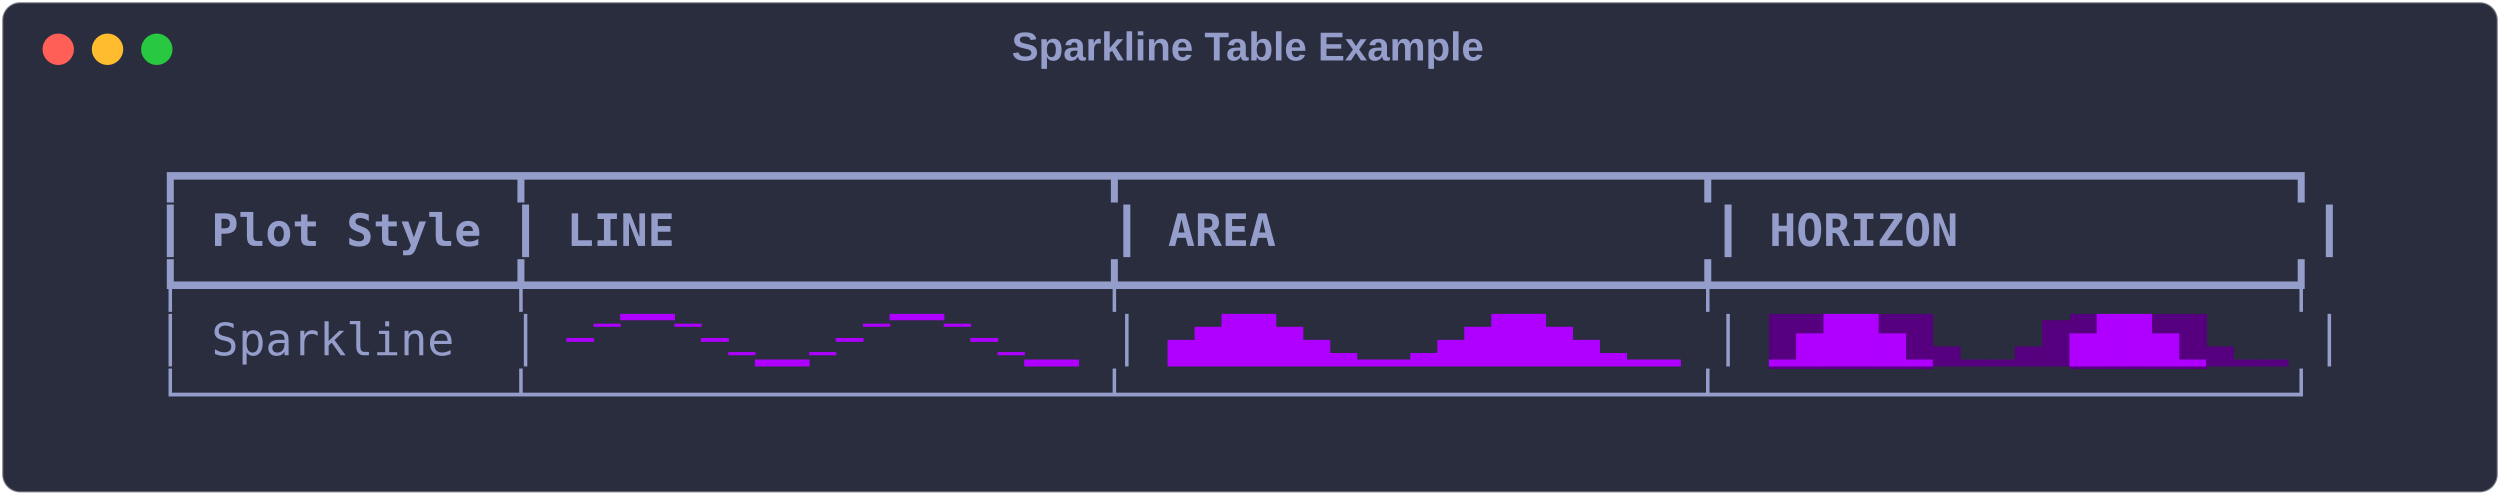
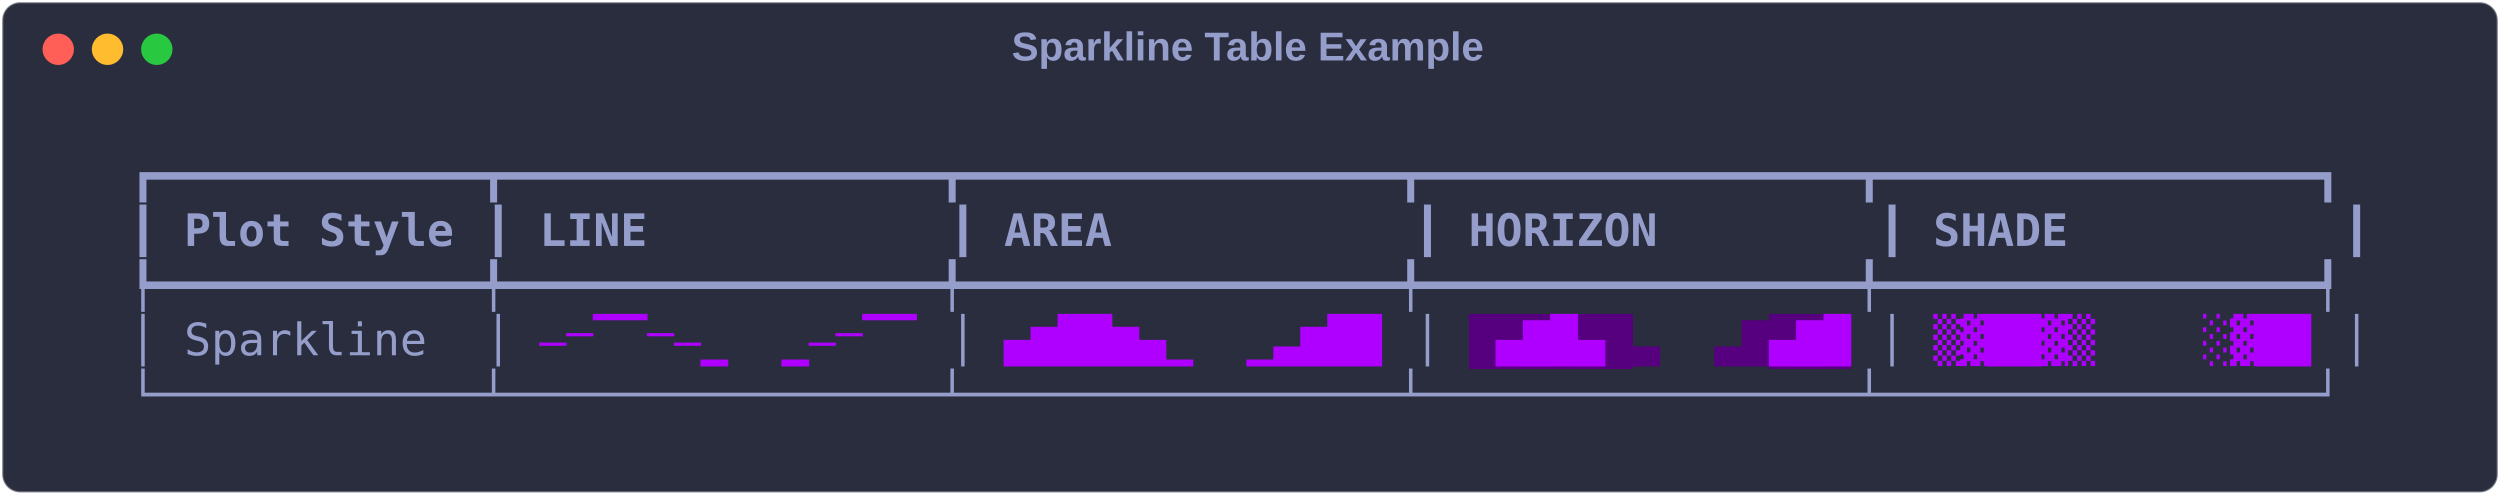
<svg xmlns="http://www.w3.org/2000/svg" class="rich-terminal" viewBox="0 0 1116 220.8">
  <style>

    @font-face {
        font-family: "Fira Code";
        src: local("FiraCode-Regular"),
                url("https://cdnjs.cloudflare.com/ajax/libs/firacode/6.2.0/woff2/FiraCode-Regular.woff2") format("woff2"),
                url("https://cdnjs.cloudflare.com/ajax/libs/firacode/6.2.0/woff/FiraCode-Regular.woff") format("woff");
        font-style: normal;
        font-weight: 400;
    }
    @font-face {
        font-family: "Fira Code";
        src: local("FiraCode-Bold"),
                url("https://cdnjs.cloudflare.com/ajax/libs/firacode/6.2.0/woff2/FiraCode-Bold.woff2") format("woff2"),
                url("https://cdnjs.cloudflare.com/ajax/libs/firacode/6.2.0/woff/FiraCode-Bold.woff") format("woff");
        font-style: bold;
        font-weight: 700;
    }

-     .terminal-1594423788-matrix {
+     .terminal-530401415-matrix {
        font-family: Fira Code, monospace;
        font-size: 20px;
        line-height: 24.4px;
        font-variant-east-asian: full-width;
    }

-     .terminal-1594423788-title {
+     .terminal-530401415-title {
        font-size: 18px;
        font-weight: bold;
        font-family: arial;
    }

-     .terminal-1594423788-r1 { fill: #959dcb }
- .terminal-1594423788-r2 { fill: #959dcb;font-weight: bold }
- .terminal-1594423788-r3 { fill: #af00ff }
- .terminal-1594423788-r4 { fill: #57007f }
+     .terminal-530401415-r1 { fill: #959dcb }
+ .terminal-530401415-r2 { fill: #959dcb;font-weight: bold }
+ .terminal-530401415-r3 { fill: #af00ff }
+ .terminal-530401415-r4 { fill: #57007f }
    </style>
  <defs>
-     <clipPath id="terminal-1594423788-clip-terminal">
+     <clipPath id="terminal-530401415-clip-terminal">
      <rect x="0" y="0" width="1097.0" height="169.8" />
    </clipPath>
-     <clipPath id="terminal-1594423788-line-0">
+     <clipPath id="terminal-530401415-line-0">
      <rect x="0" y="1.5" width="1098" height="24.65" />
    </clipPath>
-     <clipPath id="terminal-1594423788-line-1">
+     <clipPath id="terminal-530401415-line-1">
      <rect x="0" y="25.9" width="1098" height="24.65" />
    </clipPath>
-     <clipPath id="terminal-1594423788-line-2">
+     <clipPath id="terminal-530401415-line-2">
      <rect x="0" y="50.3" width="1098" height="24.65" />
    </clipPath>
-     <clipPath id="terminal-1594423788-line-3">
+     <clipPath id="terminal-530401415-line-3">
      <rect x="0" y="74.7" width="1098" height="24.65" />
    </clipPath>
-     <clipPath id="terminal-1594423788-line-4">
+     <clipPath id="terminal-530401415-line-4">
      <rect x="0" y="99.1" width="1098" height="24.65" />
    </clipPath>
-     <clipPath id="terminal-1594423788-line-5">
+     <clipPath id="terminal-530401415-line-5">
      <rect x="0" y="123.5" width="1098" height="24.65" />
    </clipPath>
  </defs>
  <rect fill="#292d3e" stroke="rgba(255,255,255,0.35)" stroke-width="1" x="1" y="1" width="1114" height="218.8" rx="8" />
-   <text class="terminal-1594423788-title" fill="#959dcb" text-anchor="middle" x="557" y="27">Sparkline Table Example</text>
+   <text class="terminal-530401415-title" fill="#959dcb" text-anchor="middle" x="557" y="27">Sparkline Table Example</text>
  <g transform="translate(26,22)">
    <circle cx="0" cy="0" r="7" fill="#ff5f57" />
    <circle cx="22" cy="0" r="7" fill="#febc2e" />
    <circle cx="44" cy="0" r="7" fill="#28c840" />
  </g>
-   <g transform="translate(9, 41)" clip-path="url(#terminal-1594423788-clip-terminal)">
+   <g transform="translate(9, 41)" clip-path="url(#terminal-530401415-clip-terminal)">
+     <rect fill="#57007f" x="646.6" y="99.1" width="12.2" height="24.65" shape-rendering="crispEdges" />
+     <rect fill="#57007f" x="658.8" y="99.1" width="12.2" height="24.65" shape-rendering="crispEdges" />
+     <rect fill="#57007f" x="671" y="99.1" width="12.2" height="24.65" shape-rendering="crispEdges" />
+     <rect fill="#57007f" x="683.2" y="99.1" width="12.2" height="24.65" shape-rendering="crispEdges" />
+     <rect fill="#57007f" x="695.4" y="99.1" width="12.2" height="24.65" shape-rendering="crispEdges" />
+     <rect fill="#57007f" x="707.6" y="99.1" width="12.2" height="24.65" shape-rendering="crispEdges" />
    <rect fill="#57007f" x="780.8" y="99.1" width="12.2" height="24.65" shape-rendering="crispEdges" />
    <rect fill="#57007f" x="793" y="99.1" width="12.2" height="24.65" shape-rendering="crispEdges" />
    <rect fill="#57007f" x="805.2" y="99.1" width="12.2" height="24.65" shape-rendering="crispEdges" />
-     <rect fill="#57007f" x="817.4" y="99.1" width="12.2" height="24.65" shape-rendering="crispEdges" />
-     <rect fill="#57007f" x="829.6" y="99.1" width="12.2" height="24.65" shape-rendering="crispEdges" />
-     <rect fill="#57007f" x="841.8" y="99.1" width="12.2" height="24.65" shape-rendering="crispEdges" />
-     <rect fill="#57007f" x="915" y="99.1" width="12.2" height="24.65" shape-rendering="crispEdges" />
-     <rect fill="#57007f" x="927.2" y="99.1" width="12.2" height="24.65" shape-rendering="crispEdges" />
-     <rect fill="#57007f" x="939.4" y="99.1" width="12.2" height="24.65" shape-rendering="crispEdges" />
-     <rect fill="#57007f" x="951.6" y="99.1" width="12.2" height="24.65" shape-rendering="crispEdges" />
-     <rect fill="#57007f" x="963.8" y="99.1" width="12.2" height="24.65" shape-rendering="crispEdges" />
-     <g class="terminal-1594423788-matrix">
-       <text class="terminal-1594423788-r1" x="1098" y="20" textLength="12.2" clip-path="url(#terminal-1594423788-line-0)">
+     <g class="terminal-530401415-matrix">
+       <text class="terminal-530401415-r1" x="1098" y="20" textLength="12.2" clip-path="url(#terminal-530401415-line-0)">
</text>
-       <text class="terminal-1594423788-r1" x="61" y="44.4" textLength="976" clip-path="url(#terminal-1594423788-line-1)">┏━━━━━━━━━━━━┳━━━━━━━━━━━━━━━━━━━━━┳━━━━━━━━━━━━━━━━━━━━━┳━━━━━━━━━━━━━━━━━━━━━┓</text>
-       <text class="terminal-1594423788-r1" x="1098" y="44.4" textLength="12.2" clip-path="url(#terminal-1594423788-line-1)">
+       <text class="terminal-530401415-r1" x="48.8" y="44.4" textLength="1000.4" clip-path="url(#terminal-530401415-line-1)">┏━━━━━━━━━━━━┳━━━━━━━━━━━━━━━━┳━━━━━━━━━━━━━━━━┳━━━━━━━━━━━━━━━━┳━━━━━━━━━━━━━━━━┓</text>
+       <text class="terminal-530401415-r1" x="1098" y="44.4" textLength="12.2" clip-path="url(#terminal-530401415-line-1)">
</text>
-       <text class="terminal-1594423788-r1" x="61" y="68.8" textLength="12.2" clip-path="url(#terminal-1594423788-line-2)">┃</text>
-       <text class="terminal-1594423788-r2" x="85.4" y="68.8" textLength="122" clip-path="url(#terminal-1594423788-line-2)">Plot Style</text>
-       <text class="terminal-1594423788-r1" x="219.6" y="68.8" textLength="12.2" clip-path="url(#terminal-1594423788-line-2)">┃</text>
-       <text class="terminal-1594423788-r2" x="244" y="68.8" textLength="231.8" clip-path="url(#terminal-1594423788-line-2)">LINE               </text>
-       <text class="terminal-1594423788-r1" x="488" y="68.8" textLength="12.2" clip-path="url(#terminal-1594423788-line-2)">┃</text>
-       <text class="terminal-1594423788-r2" x="512.4" y="68.8" textLength="231.8" clip-path="url(#terminal-1594423788-line-2)">AREA               </text>
-       <text class="terminal-1594423788-r1" x="756.4" y="68.8" textLength="12.2" clip-path="url(#terminal-1594423788-line-2)">┃</text>
-       <text class="terminal-1594423788-r2" x="780.8" y="68.8" textLength="231.8" clip-path="url(#terminal-1594423788-line-2)">HORIZON            </text>
-       <text class="terminal-1594423788-r1" x="1024.8" y="68.8" textLength="12.2" clip-path="url(#terminal-1594423788-line-2)">┃</text>
-       <text class="terminal-1594423788-r1" x="1098" y="68.8" textLength="12.2" clip-path="url(#terminal-1594423788-line-2)">
+       <text class="terminal-530401415-r1" x="48.8" y="68.8" textLength="12.2" clip-path="url(#terminal-530401415-line-2)">┃</text>
+       <text class="terminal-530401415-r2" x="73.2" y="68.8" textLength="122" clip-path="url(#terminal-530401415-line-2)">Plot Style</text>
+       <text class="terminal-530401415-r1" x="207.4" y="68.8" textLength="12.2" clip-path="url(#terminal-530401415-line-2)">┃</text>
+       <text class="terminal-530401415-r2" x="231.8" y="68.8" textLength="170.8" clip-path="url(#terminal-530401415-line-2)">LINE          </text>
+       <text class="terminal-530401415-r1" x="414.8" y="68.8" textLength="12.2" clip-path="url(#terminal-530401415-line-2)">┃</text>
+       <text class="terminal-530401415-r2" x="439.2" y="68.8" textLength="170.8" clip-path="url(#terminal-530401415-line-2)">AREA          </text>
+       <text class="terminal-530401415-r1" x="622.2" y="68.8" textLength="12.2" clip-path="url(#terminal-530401415-line-2)">┃</text>
+       <text class="terminal-530401415-r2" x="646.6" y="68.8" textLength="170.8" clip-path="url(#terminal-530401415-line-2)">HORIZON       </text>
+       <text class="terminal-530401415-r1" x="829.6" y="68.8" textLength="12.2" clip-path="url(#terminal-530401415-line-2)">┃</text>
+       <text class="terminal-530401415-r2" x="854" y="68.8" textLength="170.8" clip-path="url(#terminal-530401415-line-2)">SHADE         </text>
+       <text class="terminal-530401415-r1" x="1037" y="68.8" textLength="12.2" clip-path="url(#terminal-530401415-line-2)">┃</text>
+       <text class="terminal-530401415-r1" x="1098" y="68.8" textLength="12.2" clip-path="url(#terminal-530401415-line-2)">
</text>
-       <text class="terminal-1594423788-r1" x="61" y="93.2" textLength="976" clip-path="url(#terminal-1594423788-line-3)">┡━━━━━━━━━━━━╇━━━━━━━━━━━━━━━━━━━━━╇━━━━━━━━━━━━━━━━━━━━━╇━━━━━━━━━━━━━━━━━━━━━┩</text>
-       <text class="terminal-1594423788-r1" x="1098" y="93.2" textLength="12.2" clip-path="url(#terminal-1594423788-line-3)">
+       <text class="terminal-530401415-r1" x="48.8" y="93.2" textLength="1000.4" clip-path="url(#terminal-530401415-line-3)">┡━━━━━━━━━━━━╇━━━━━━━━━━━━━━━━╇━━━━━━━━━━━━━━━━╇━━━━━━━━━━━━━━━━╇━━━━━━━━━━━━━━━━┩</text>
+       <text class="terminal-530401415-r1" x="1098" y="93.2" textLength="12.2" clip-path="url(#terminal-530401415-line-3)">
</text>
-       <text class="terminal-1594423788-r1" x="61" y="117.6" textLength="12.2" clip-path="url(#terminal-1594423788-line-4)">│</text>
-       <text class="terminal-1594423788-r1" x="85.4" y="117.6" textLength="122" clip-path="url(#terminal-1594423788-line-4)">Sparkline </text>
-       <text class="terminal-1594423788-r1" x="219.6" y="117.6" textLength="12.2" clip-path="url(#terminal-1594423788-line-4)">│</text>
-       <text class="terminal-1594423788-r3" x="244" y="117.6" textLength="231.8" clip-path="url(#terminal-1594423788-line-4)">─⎺▔▔⎺─⎽▁▁⎽─⎺▔▔⎺─⎽▁▁</text>
-       <text class="terminal-1594423788-r1" x="488" y="117.6" textLength="12.2" clip-path="url(#terminal-1594423788-line-4)">│</text>
-       <text class="terminal-1594423788-r3" x="512.4" y="117.6" textLength="231.8" clip-path="url(#terminal-1594423788-line-4)">▄▆██▆▄▂▁▁▂▄▆██▆▄▂▁▁</text>
-       <text class="terminal-1594423788-r1" x="756.4" y="117.6" textLength="12.2" clip-path="url(#terminal-1594423788-line-4)">│</text>
-       <text class="terminal-1594423788-r3" x="780.8" y="117.6" textLength="12.2" clip-path="url(#terminal-1594423788-line-4)">▁</text>
-       <text class="terminal-1594423788-r3" x="793" y="117.6" textLength="12.2" clip-path="url(#terminal-1594423788-line-4)">▅</text>
-       <text class="terminal-1594423788-r3" x="805.2" y="117.6" textLength="12.2" clip-path="url(#terminal-1594423788-line-4)">█</text>
-       <text class="terminal-1594423788-r3" x="817.4" y="117.6" textLength="12.2" clip-path="url(#terminal-1594423788-line-4)">█</text>
-       <text class="terminal-1594423788-r3" x="829.6" y="117.6" textLength="12.2" clip-path="url(#terminal-1594423788-line-4)">▅</text>
-       <text class="terminal-1594423788-r3" x="841.8" y="117.6" textLength="12.2" clip-path="url(#terminal-1594423788-line-4)">▁</text>
-       <text class="terminal-1594423788-r4" x="854" y="117.6" textLength="12.2" clip-path="url(#terminal-1594423788-line-4)">▃</text>
-       <text class="terminal-1594423788-r4" x="866.2" y="117.6" textLength="12.2" clip-path="url(#terminal-1594423788-line-4)">▁</text>
-       <text class="terminal-1594423788-r4" x="878.4" y="117.6" textLength="12.2" clip-path="url(#terminal-1594423788-line-4)">▁</text>
-       <text class="terminal-1594423788-r4" x="890.6" y="117.6" textLength="12.2" clip-path="url(#terminal-1594423788-line-4)">▃</text>
-       <text class="terminal-1594423788-r4" x="902.8" y="117.6" textLength="12.2" clip-path="url(#terminal-1594423788-line-4)">▇</text>
-       <text class="terminal-1594423788-r3" x="915" y="117.6" textLength="12.2" clip-path="url(#terminal-1594423788-line-4)">▅</text>
-       <text class="terminal-1594423788-r3" x="927.2" y="117.6" textLength="12.2" clip-path="url(#terminal-1594423788-line-4)">█</text>
-       <text class="terminal-1594423788-r3" x="939.4" y="117.6" textLength="12.2" clip-path="url(#terminal-1594423788-line-4)">█</text>
-       <text class="terminal-1594423788-r3" x="951.6" y="117.6" textLength="12.2" clip-path="url(#terminal-1594423788-line-4)">▅</text>
-       <text class="terminal-1594423788-r3" x="963.8" y="117.6" textLength="12.2" clip-path="url(#terminal-1594423788-line-4)">▁</text>
-       <text class="terminal-1594423788-r4" x="976" y="117.6" textLength="12.2" clip-path="url(#terminal-1594423788-line-4)">▃</text>
-       <text class="terminal-1594423788-r4" x="988.2" y="117.6" textLength="12.2" clip-path="url(#terminal-1594423788-line-4)">▁</text>
-       <text class="terminal-1594423788-r4" x="1000.4" y="117.6" textLength="12.2" clip-path="url(#terminal-1594423788-line-4)">▁</text>
-       <text class="terminal-1594423788-r1" x="1024.8" y="117.6" textLength="12.2" clip-path="url(#terminal-1594423788-line-4)">│</text>
-       <text class="terminal-1594423788-r1" x="1098" y="117.6" textLength="12.2" clip-path="url(#terminal-1594423788-line-4)">
+       <text class="terminal-530401415-r1" x="48.8" y="117.6" textLength="12.2" clip-path="url(#terminal-530401415-line-4)">│</text>
+       <text class="terminal-530401415-r1" x="73.2" y="117.6" textLength="122" clip-path="url(#terminal-530401415-line-4)">Sparkline </text>
+       <text class="terminal-530401415-r1" x="207.4" y="117.6" textLength="12.2" clip-path="url(#terminal-530401415-line-4)">│</text>
+       <text class="terminal-530401415-r3" x="231.8" y="117.6" textLength="170.8" clip-path="url(#terminal-530401415-line-4)">⎼⎻▔▔⎻⎼▁  ▁⎼⎻▔▔</text>
+       <text class="terminal-530401415-r1" x="414.8" y="117.6" textLength="12.2" clip-path="url(#terminal-530401415-line-4)">│</text>
+       <text class="terminal-530401415-r3" x="439.2" y="117.6" textLength="170.8" clip-path="url(#terminal-530401415-line-4)">▄▆██▆▄▁  ▁▃▆██</text>
+       <text class="terminal-530401415-r1" x="622.2" y="117.6" textLength="12.2" clip-path="url(#terminal-530401415-line-4)">│</text>
+       <text class="terminal-530401415-r3" x="658.8" y="117.6" textLength="12.2" clip-path="url(#terminal-530401415-line-4)">▄</text>
+       <text class="terminal-530401415-r3" x="671" y="117.6" textLength="12.2" clip-path="url(#terminal-530401415-line-4)">▇</text>
+       <text class="terminal-530401415-r3" x="683.2" y="117.6" textLength="12.2" clip-path="url(#terminal-530401415-line-4)">█</text>
+       <text class="terminal-530401415-r3" x="695.4" y="117.6" textLength="12.2" clip-path="url(#terminal-530401415-line-4)">▄</text>
+       <text class="terminal-530401415-r4" x="719.8" y="117.6" textLength="12.2" clip-path="url(#terminal-530401415-line-4)">▃</text>
+       <text class="terminal-530401415-r4" x="756.4" y="117.6" textLength="12.2" clip-path="url(#terminal-530401415-line-4)">▃</text>
+       <text class="terminal-530401415-r4" x="768.6" y="117.6" textLength="12.2" clip-path="url(#terminal-530401415-line-4)">▇</text>
+       <text class="terminal-530401415-r3" x="780.8" y="117.6" textLength="12.2" clip-path="url(#terminal-530401415-line-4)">▄</text>
+       <text class="terminal-530401415-r3" x="793" y="117.6" textLength="12.2" clip-path="url(#terminal-530401415-line-4)">▇</text>
+       <text class="terminal-530401415-r3" x="805.2" y="117.6" textLength="12.2" clip-path="url(#terminal-530401415-line-4)">█</text>
+       <text class="terminal-530401415-r1" x="829.6" y="117.6" textLength="12.2" clip-path="url(#terminal-530401415-line-4)">│</text>
+       <text class="terminal-530401415-r3" x="854" y="117.6" textLength="170.8" clip-path="url(#terminal-530401415-line-4)">▒▓██▓▒    ░▓██</text>
+       <text class="terminal-530401415-r1" x="1037" y="117.6" textLength="12.2" clip-path="url(#terminal-530401415-line-4)">│</text>
+       <text class="terminal-530401415-r1" x="1098" y="117.6" textLength="12.2" clip-path="url(#terminal-530401415-line-4)">
</text>
-       <text class="terminal-1594423788-r1" x="61" y="142" textLength="976" clip-path="url(#terminal-1594423788-line-5)">└────────────┴─────────────────────┴─────────────────────┴─────────────────────┘</text>
-       <text class="terminal-1594423788-r1" x="1098" y="142" textLength="12.2" clip-path="url(#terminal-1594423788-line-5)">
+       <text class="terminal-530401415-r1" x="48.8" y="142" textLength="1000.4" clip-path="url(#terminal-530401415-line-5)">└────────────┴────────────────┴────────────────┴────────────────┴────────────────┘</text>
+       <text class="terminal-530401415-r1" x="1098" y="142" textLength="12.2" clip-path="url(#terminal-530401415-line-5)">
</text>
-       <text class="terminal-1594423788-r1" x="1098" y="166.4" textLength="12.2" clip-path="url(#terminal-1594423788-line-6)">
+       <text class="terminal-530401415-r1" x="1098" y="166.4" textLength="12.2" clip-path="url(#terminal-530401415-line-6)">
</text>
    </g>
  </g>
</svg>
